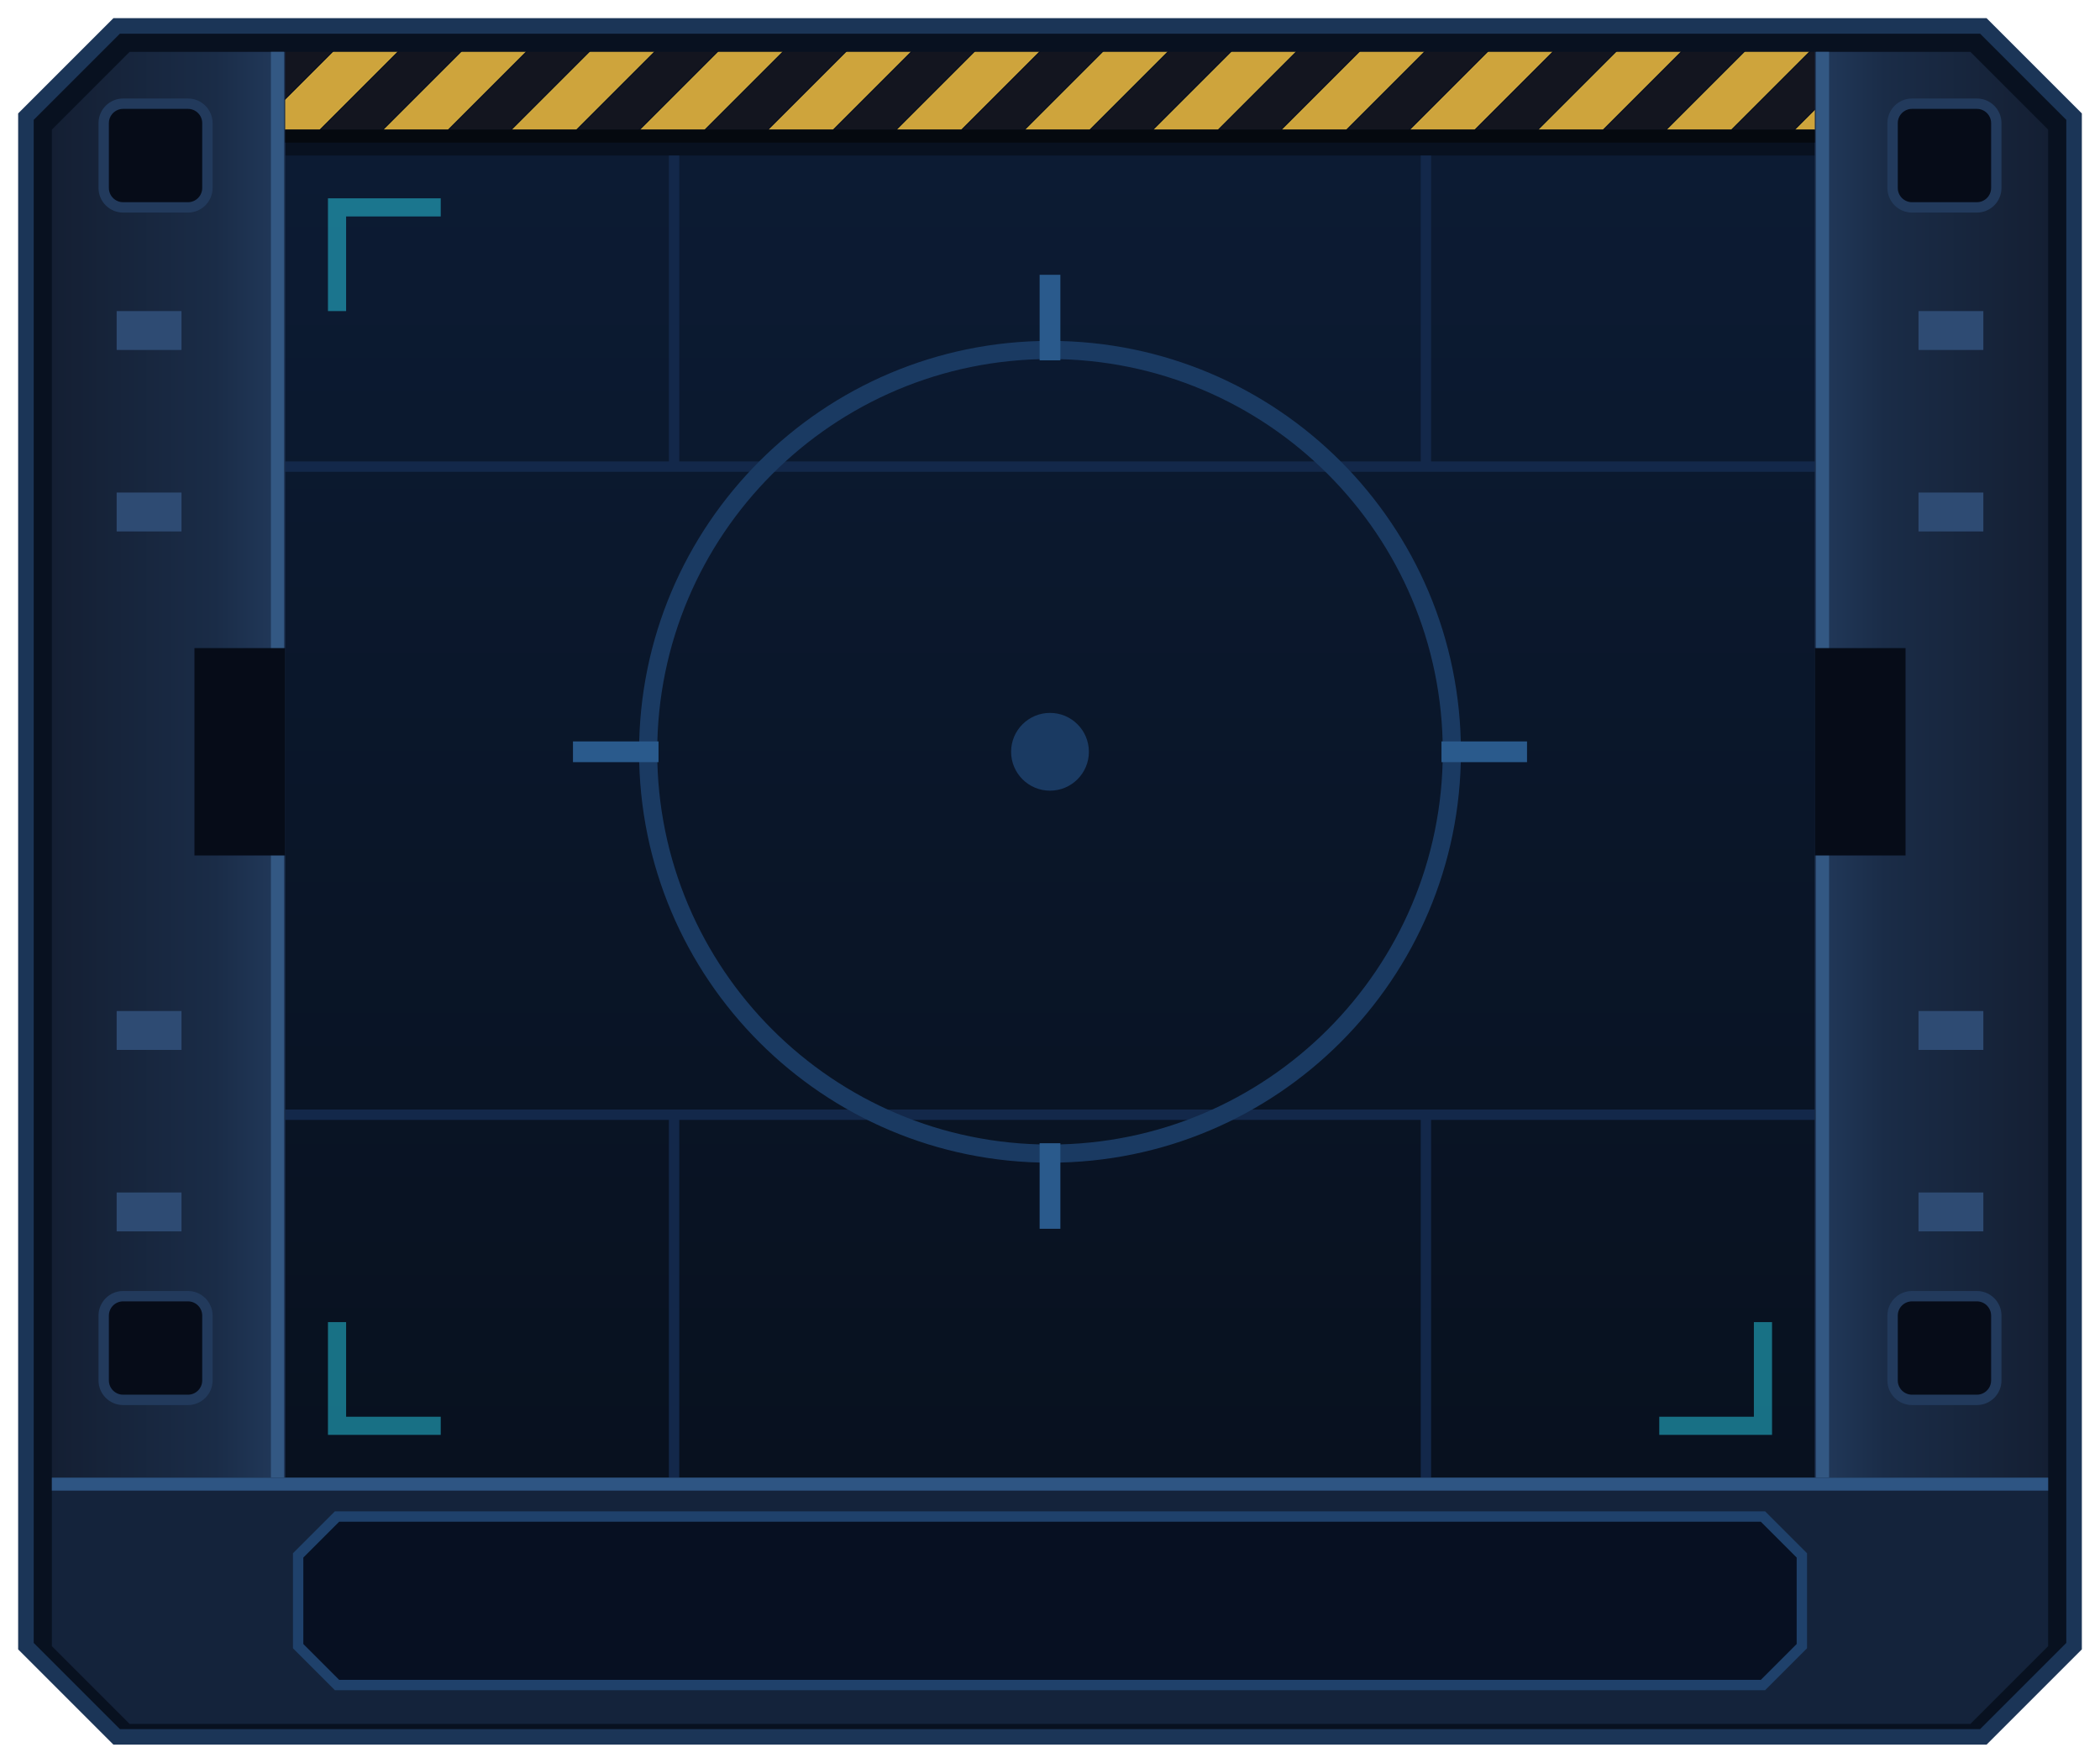
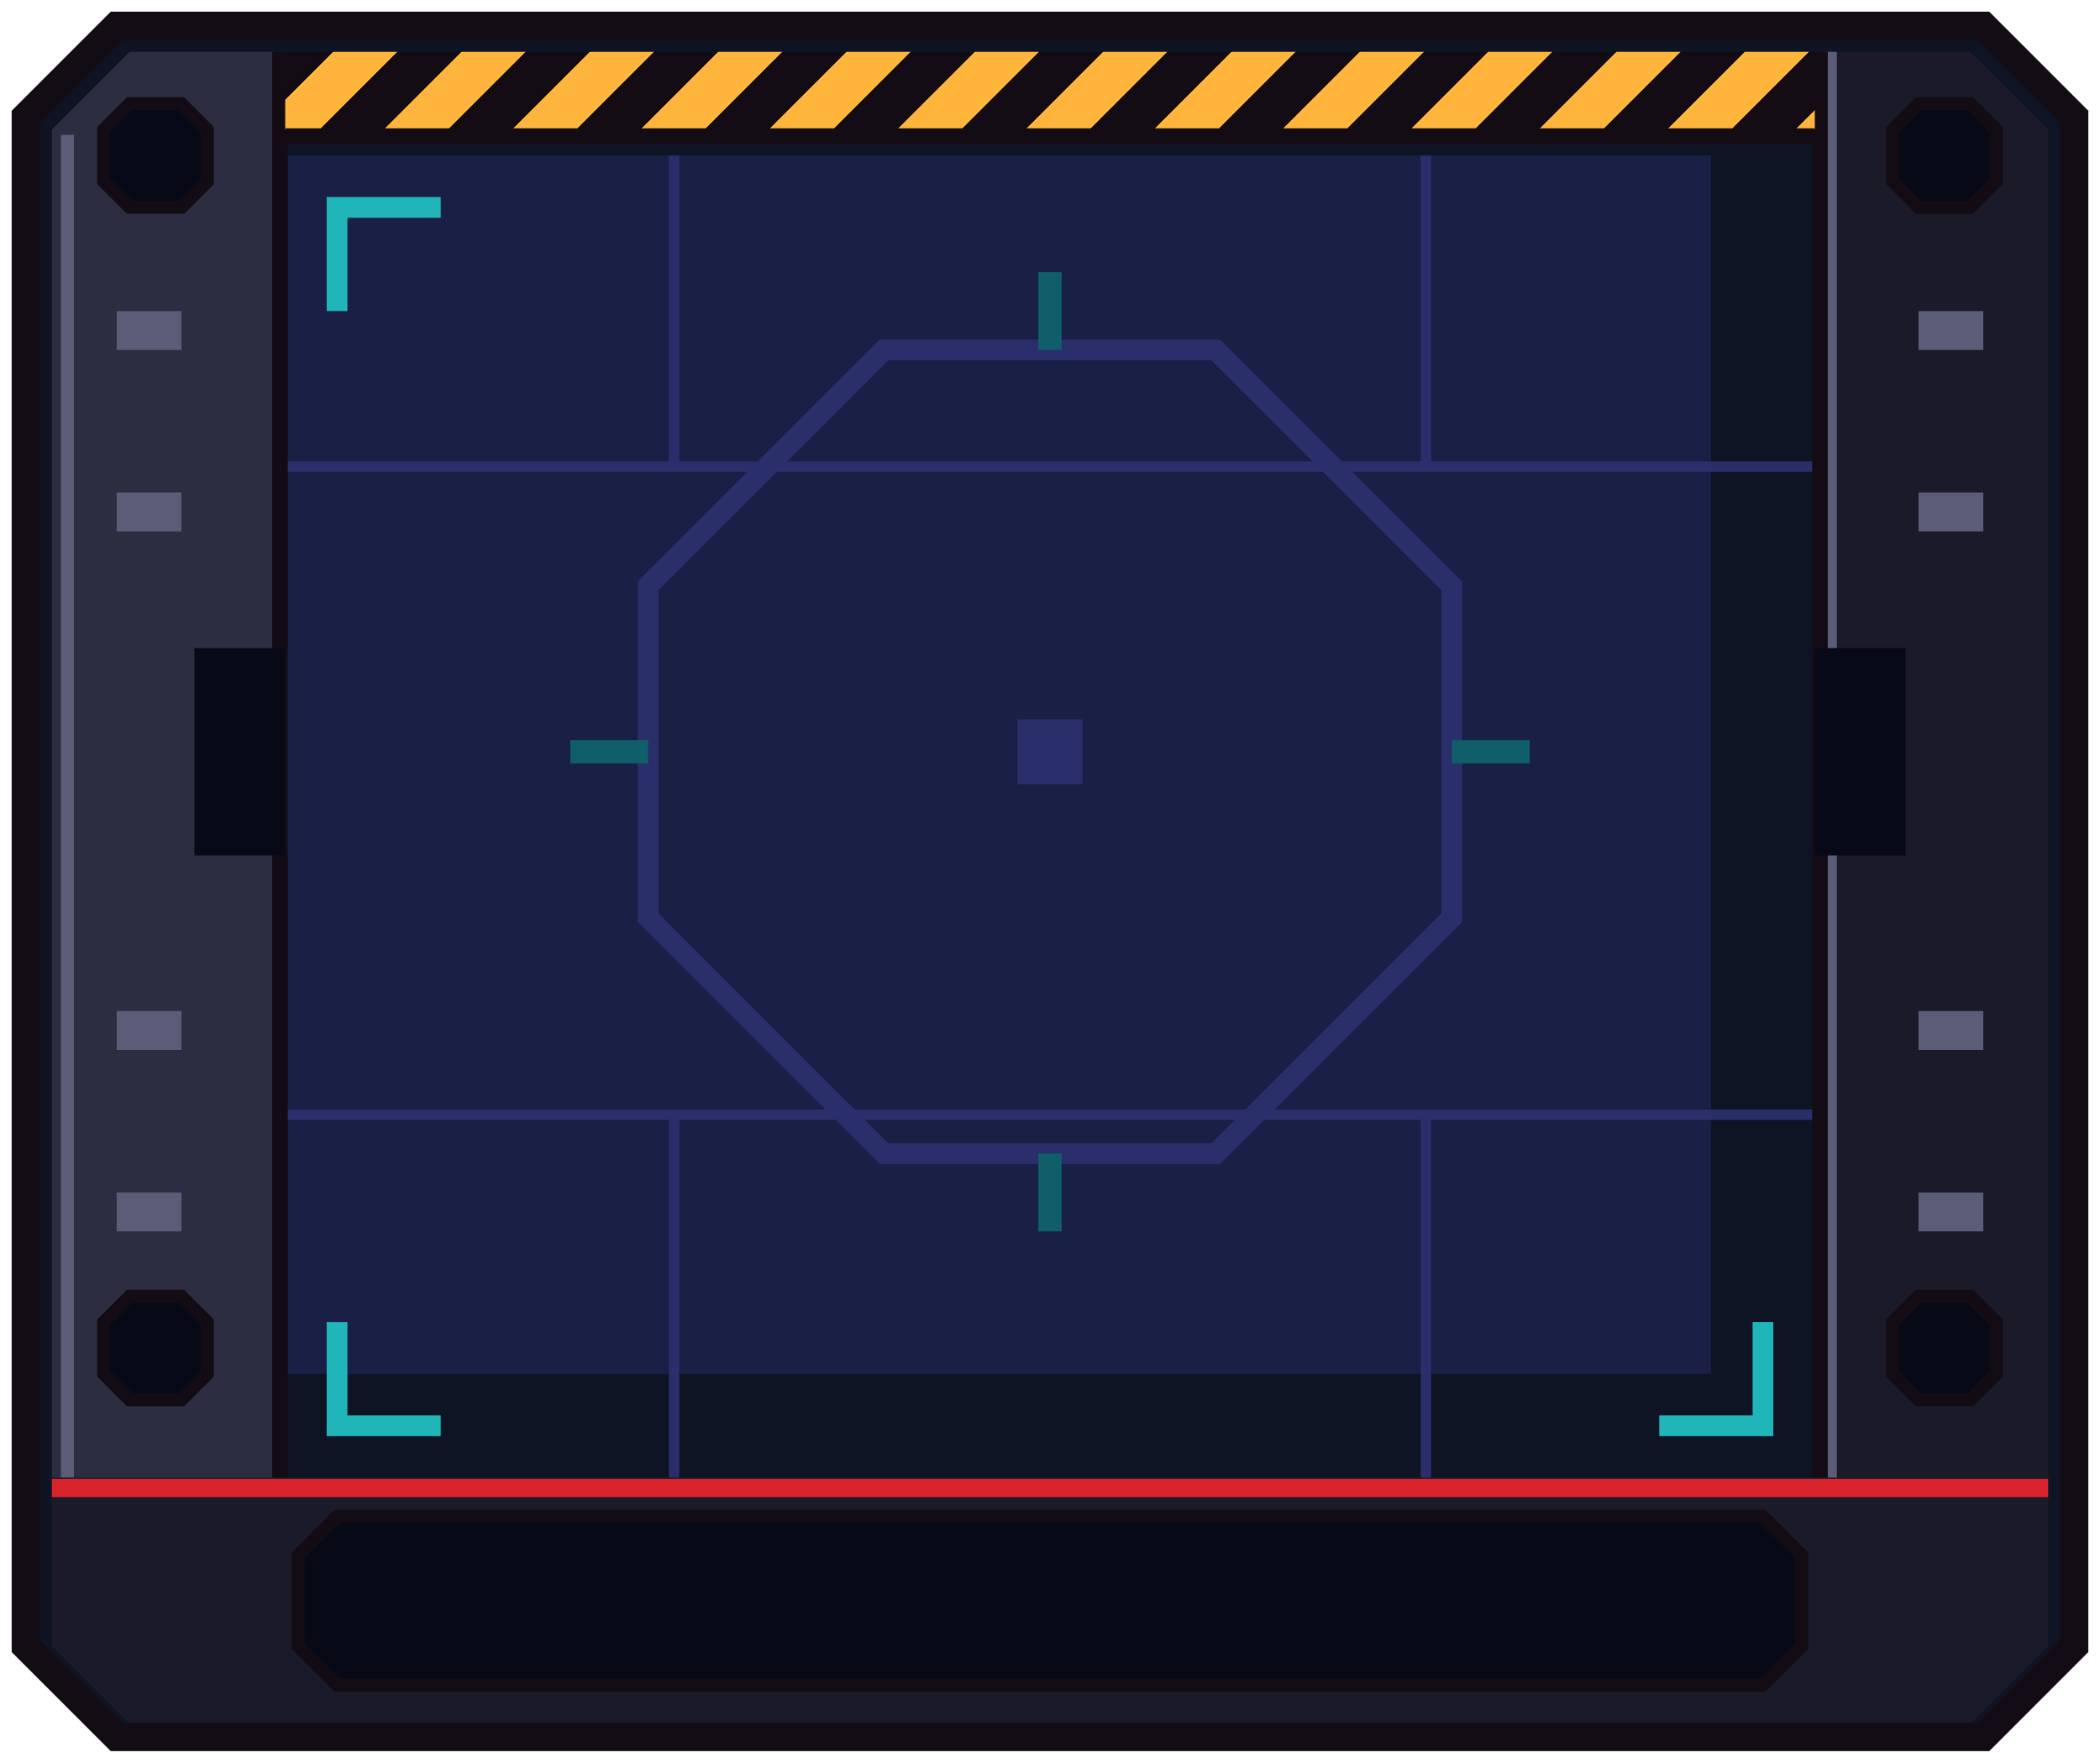
<svg xmlns="http://www.w3.org/2000/svg" width="162" height="136" viewBox="0 0 162 136">
  <defs>
-     <linearGradient id="deck" x1="0" y1="0" x2="0" y2="1">
-       <stop offset="0" stop-color="#0C1B33" />
-       <stop offset="1" stop-color="#08111F" />
-     </linearGradient>
-     <linearGradient id="rail" x1="0" y1="0" x2="1" y2="0">
-       <stop offset="0" stop-color="#141F33" />
-       <stop offset="0.7" stop-color="#1A2C47" />
-       <stop offset="1" stop-color="#223A5C" />
-     </linearGradient>
-     <linearGradient id="railR" x1="1" y1="0" x2="0" y2="0">
-       <stop offset="0" stop-color="#141F33" />
-       <stop offset="0.7" stop-color="#1A2C47" />
-       <stop offset="1" stop-color="#223A5C" />
-     </linearGradient>
    <pattern id="haz" width="7" height="7" patternUnits="userSpaceOnUse" patternTransform="rotate(45)">
-       <rect width="3.5" height="7" fill="#FFC943" />
-       <rect x="3.5" width="3.5" height="7" fill="#15171F" />
+       <rect width="3.5" height="7" fill="#FFB43C" />
+       <rect x="3.5" width="3.5" height="7" fill="#140C14" />
    </pattern>
  </defs>
-   <path d="M9 2 H153 L160 9 V127 L153 134 H9 L2 127 V9 Z" fill="#081120" stroke="#1B3557" stroke-width="1.2" />
-   <rect x="22" y="12" width="118" height="102" fill="url(#deck)" />
-   <g stroke="#13284A" stroke-width="0.8">
+   <path d="M9 2 H153 L160 9 V127 L153 134 H9 L2 127 V9 Z" fill="#0E1424" />
+   <rect x="22" y="12" width="118" height="102" fill="#1A1F45" />
+   <path d="M140 12 V114 H22 V106 H132 V12 Z" fill="#0E1424" />
+   <g stroke="#2A2E6B" stroke-width="0.8">
    <line x1="22" y1="36" x2="140" y2="36" />
    <line x1="22" y1="86" x2="140" y2="86" />
    <line x1="52" y1="12" x2="52" y2="36" />
    <line x1="110" y1="12" x2="110" y2="36" />
    <line x1="52" y1="86" x2="52" y2="114" />
    <line x1="110" y1="86" x2="110" y2="114" />
  </g>
-   <circle cx="81" cy="58" r="31" fill="none" stroke="#1A3A62" stroke-width="1.4" />
-   <circle cx="81" cy="58" r="3" fill="#1A3A62" />
-   <g stroke="#2A5A8C" stroke-width="1.6" stroke-linecap="square">
-     <line x1="81" y1="22" x2="81" y2="27" />
-     <line x1="81" y1="89" x2="81" y2="94" />
-     <line x1="45" y1="58" x2="50" y2="58" />
-     <line x1="112" y1="58" x2="117" y2="58" />
+   <path d="M68.2 27 H93.8 L112 45.2 V70.8 L93.8 89 H68.2 L50 70.8 V45.2 Z" fill="none" stroke="#2A2E6B" stroke-width="1.6" />
+   <rect x="78.5" y="55.5" width="5" height="5" fill="#2A2E6B" />
+   <g stroke="#0F5E6A" stroke-width="1.8" stroke-linecap="butt">
+     <line x1="81" y1="21" x2="81" y2="27" />
+     <line x1="81" y1="89" x2="81" y2="95" />
+     <line x1="44" y1="58" x2="50" y2="58" />
+     <line x1="112" y1="58" x2="118" y2="58" />
  </g>
-   <g fill="none" stroke="#2EE6FF" stroke-opacity="0.45" stroke-width="1.4">
+   <g fill="none" stroke="#1FB5B9" stroke-width="1.6" stroke-linejoin="miter">
    <path d="M26 24 V16 H34" />
    <path d="M26 102 V110 H34" />
    <path d="M136 102 V110 H128" />
  </g>
-   <path d="M4 10 L10 4 H22 V114 H4 Z" fill="url(#rail)" />
-   <path d="M158 10 L152 4 H140 V114 H158 Z" fill="url(#railR)" />
-   <line x1="21.4" y1="4" x2="21.4" y2="114" stroke="#335883" stroke-width="1" />
-   <line x1="140.6" y1="4" x2="140.6" y2="114" stroke="#335883" stroke-width="1" />
-   <g fill="#2E4B73">
+   <path d="M4 10 L10 4 H22 V114 H4 Z" fill="#2C2D40" />
+   <path d="M158 10 L152 4 H140 V114 H158 Z" fill="#1A1A28" />
+   <line x1="5.2" y1="10.4" x2="5.2" y2="114" stroke="#5A5C78" stroke-width="1" />
+   <line x1="141.2" y1="4" x2="141.2" y2="114" stroke="#5A5C78" stroke-width="1" />
+   <line x1="21.6" y1="4" x2="21.6" y2="114" stroke="#140C14" stroke-width="1.2" />
+   <line x1="140.4" y1="4" x2="140.4" y2="114" stroke="#140C14" stroke-width="1.2" />
+   <g fill="#5A5C78">
    <rect x="9" y="24" width="5" height="3" />
    <rect x="9" y="38" width="5" height="3" />
    <rect x="9" y="78" width="5" height="3" />
    <rect x="9" y="92" width="5" height="3" />
    <rect x="148" y="24" width="5" height="3" />
    <rect x="148" y="38" width="5" height="3" />
    <rect x="148" y="78" width="5" height="3" />
    <rect x="148" y="92" width="5" height="3" />
  </g>
-   <rect x="15" y="50" width="7" height="16" fill="#060C18" />
-   <rect x="140" y="50" width="7" height="16" fill="#060C18" />
-   <g fill="#060C18" stroke="#223A5C" stroke-width="0.8">
-     <rect x="8" y="8" width="8" height="8" rx="1.5" />
-     <rect x="146" y="8" width="8" height="8" rx="1.5" />
-     <rect x="8" y="100" width="8" height="8" rx="1.5" />
-     <rect x="146" y="100" width="8" height="8" rx="1.5" />
+   <rect x="15" y="50" width="7" height="16" fill="#070A16" />
+   <rect x="140" y="50" width="7" height="16" fill="#070A16" />
+   <g fill="#070A16" stroke="#140C14" stroke-width="1">
+     <path d="M10 8 H14 L16 10 V14 L14 16 H10 L8 14 V10 Z" />
+     <path d="M148 8 H152 L154 10 V14 L152 16 H148 L146 14 V10 Z" />
+     <path d="M10 100 H14 L16 102 V106 L14 108 H10 L8 106 V102 Z" />
+     <path d="M148 100 H152 L154 102 V106 L152 108 H148 L146 106 V102 Z" />
  </g>
-   <rect x="22" y="4" width="118" height="6" fill="url(#haz)" opacity="0.8" />
-   <line x1="22" y1="10.5" x2="140" y2="10.5" stroke="#05090F" stroke-width="1" />
-   <path d="M4 114 H158 V127 L152 133 H10 L4 127 Z" fill="#14233B" />
-   <line x1="4" y1="114.5" x2="158" y2="114.5" stroke="#2E5583" stroke-width="1" />
-   <path d="M26 117 H136 L139 120 V127 L136 130 H26 L23 127 V120 Z" fill="#071022" stroke="#1F416B" stroke-width="0.8" />
+   <rect x="22" y="4" width="118" height="6" fill="url(#haz)" />
+   <line x1="22" y1="10.5" x2="140" y2="10.5" stroke="#140C14" stroke-width="1.2" />
+   <path d="M4 114 H158 V127 L152 133 H10 L4 127 Z" fill="#1A1A28" />
+   <line x1="4" y1="114.8" x2="158" y2="114.8" stroke="#D8232C" stroke-width="1.4" />
+   <path d="M26 117 H136 L139 120 V127 L136 130 H26 L23 127 V120 Z" fill="#070A16" stroke="#140C14" stroke-width="1" />
+   <path d="M9 2 H153 L160 9 V127 L153 134 H9 L2 127 V9 Z" fill="none" stroke="#140C14" stroke-width="2.2" stroke-linejoin="miter" />
</svg>
